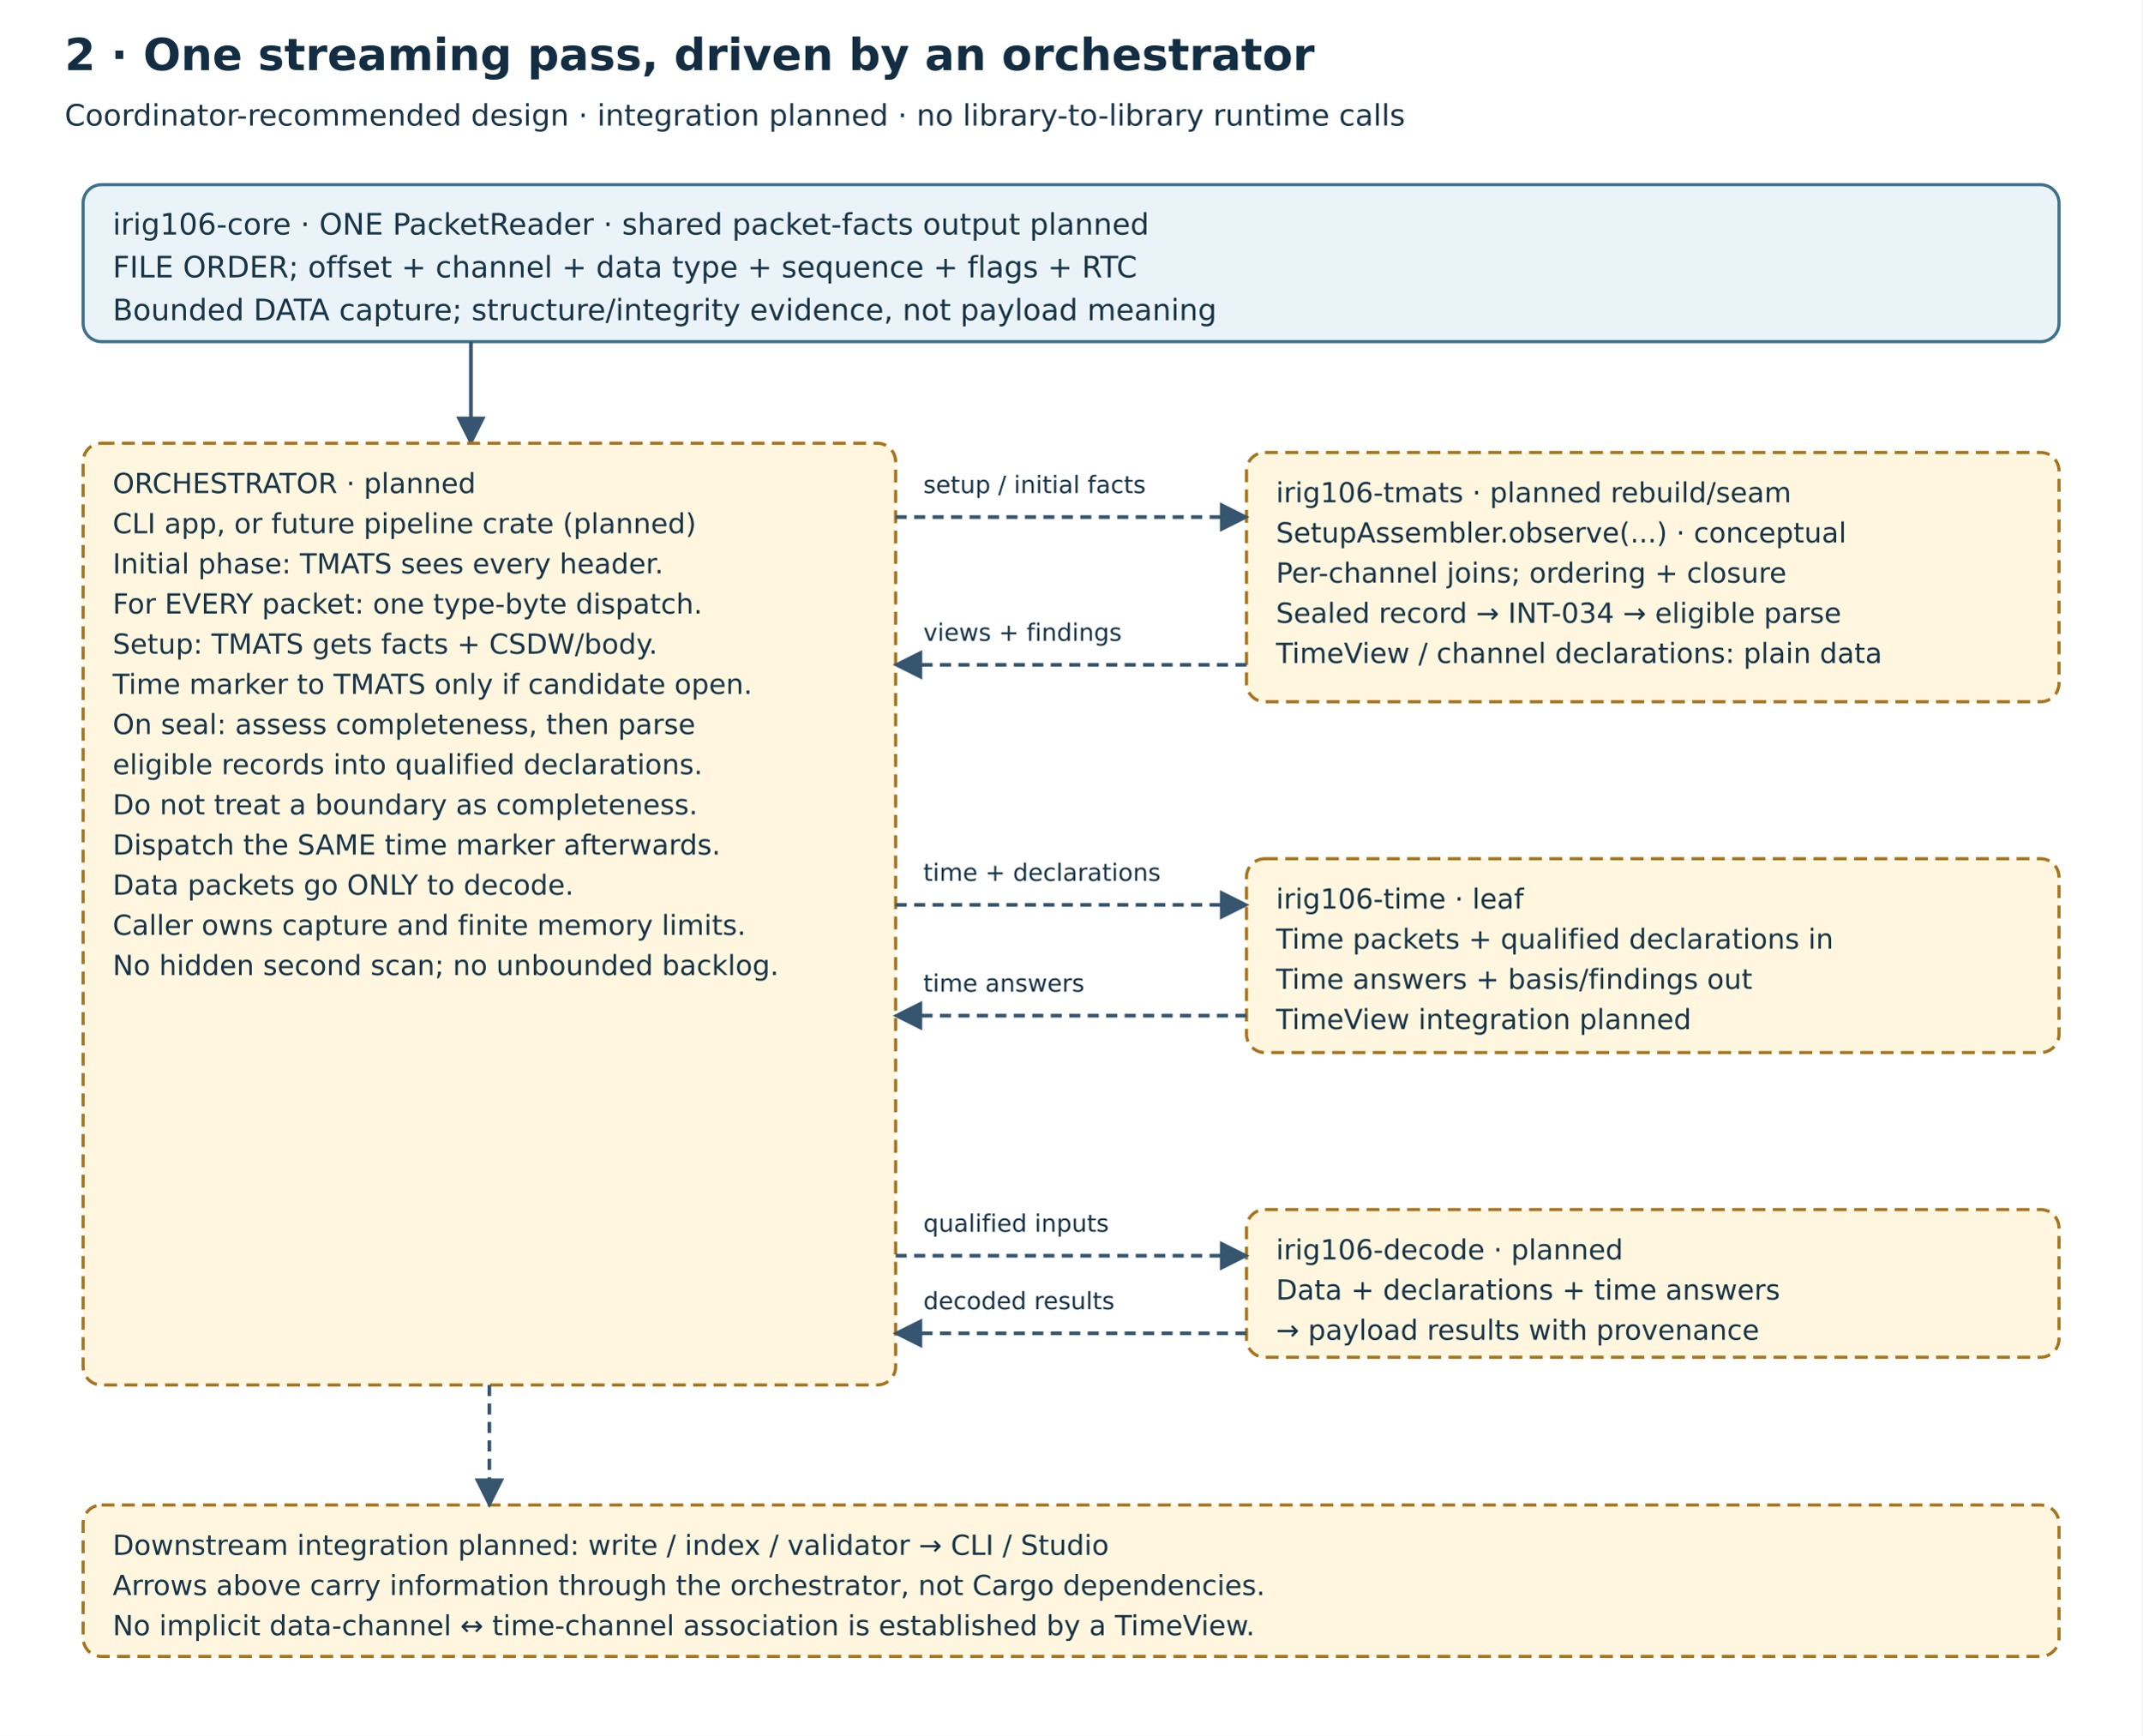
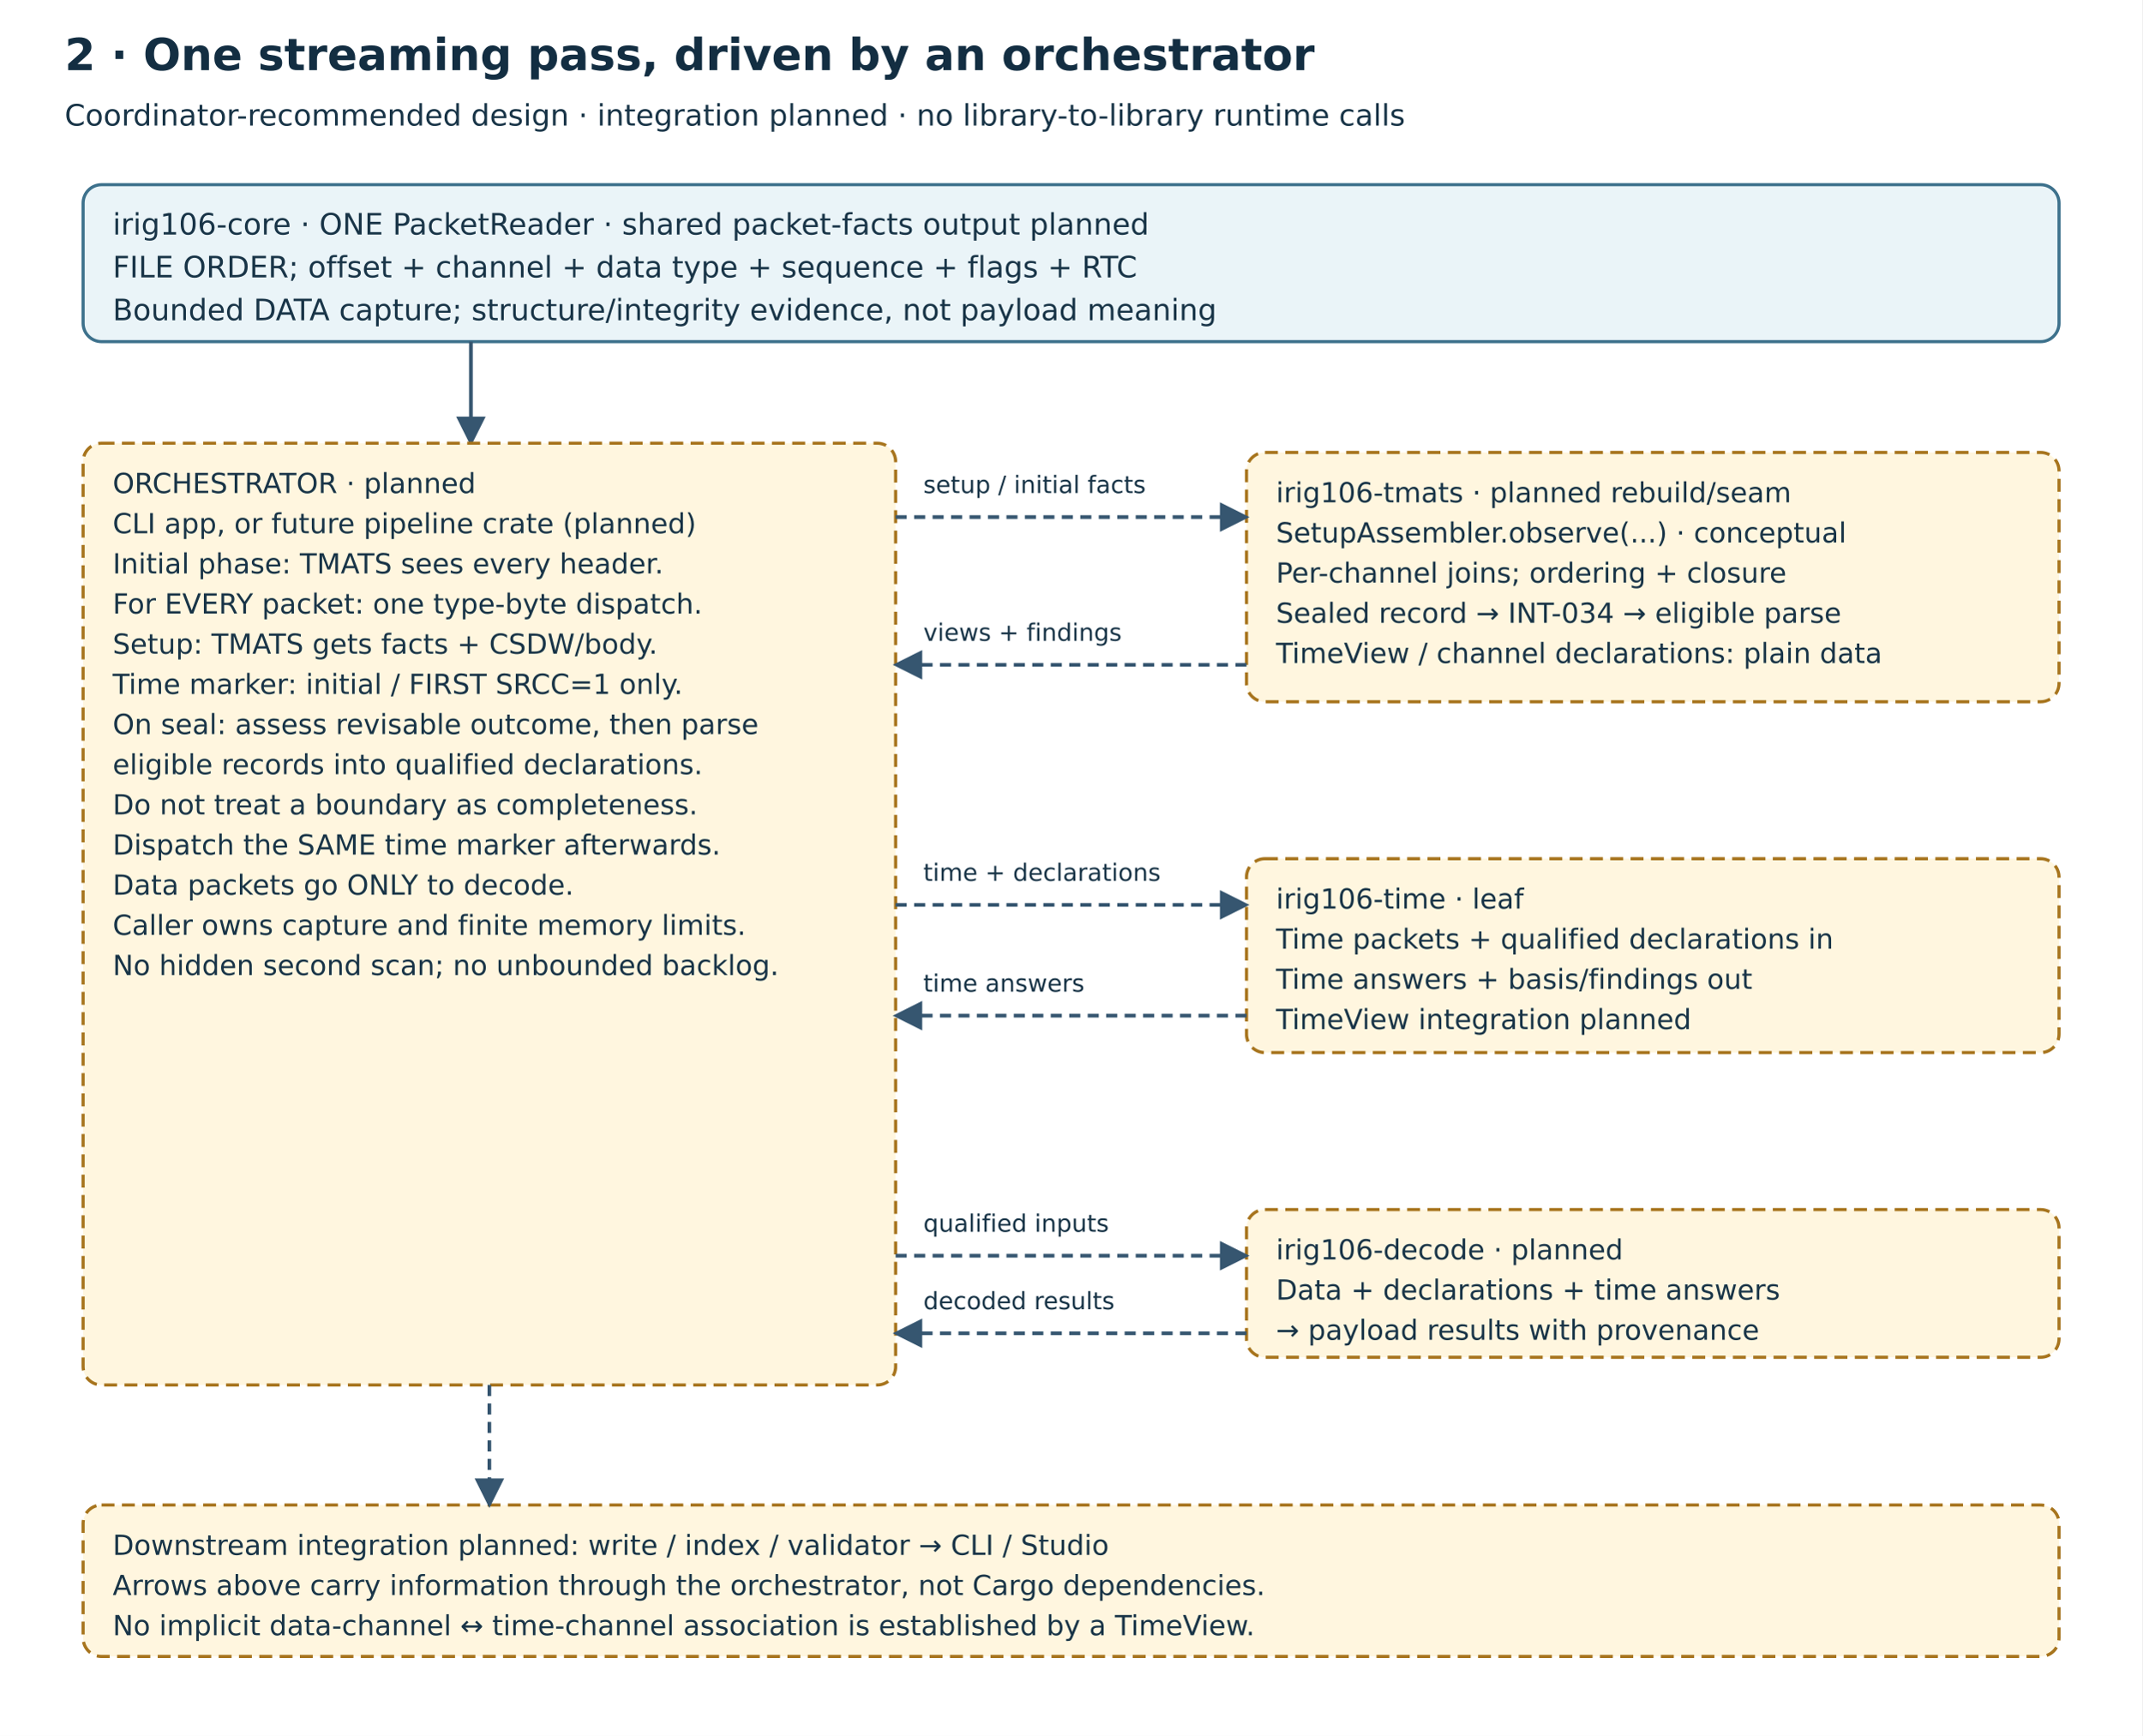
<svg xmlns="http://www.w3.org/2000/svg" width="1160" height="940" viewBox="0 0 1160 940" role="img" aria-labelledby="title desc">
  <defs>
    <marker id="arrow" viewBox="0 0 10 10" refX="9" refY="5" markerWidth="8" markerHeight="8" orient="auto-start-reverse">
      <path d="M 0 0 L 10 5 L 0 10 z" fill="#365670" />
    </marker>
  </defs>
  <rect width="1160" height="940" fill="#fff" />
  <text x="35" y="38" font-family="DejaVu Sans, sans-serif" font-size="24" fill="#132e42" font-weight="bold">
    <tspan x="35" dy="0">2 · One streaming pass, driven by an orchestrator</tspan>
  </text>
  <text x="35" y="68" font-family="DejaVu Sans, sans-serif" font-size="16" fill="#183447">
    <tspan x="35" dy="0">Coordinator-recommended design · integration planned · no library-to-library runtime calls</tspan>
  </text>
  <rect x="45" y="100" width="1070" height="85" rx="10" fill="#eaf4f8" stroke="#3d718c" stroke-width="1.7" />
  <text x="61" y="127" font-family="DejaVu Sans, sans-serif" font-size="16" fill="#183447">
    <tspan x="61" dy="0">irig106-core · ONE PacketReader · shared packet-facts output planned</tspan>
    <tspan x="61" dy="23.2">FILE ORDER; offset + channel + data type + sequence + flags + RTC</tspan>
    <tspan x="61" dy="23.2">Bounded DATA capture; structure/integrity evidence, not payload meaning</tspan>
  </text>
  <path d="M255 185 V240" fill="none" stroke="#365670" stroke-width="2" marker-end="url(#arrow)" />
  <rect x="45" y="240" width="440" height="510" rx="10" fill="#fff6df" stroke="#a7741d" stroke-width="1.7" stroke-dasharray="7 4" />
  <text x="61" y="267" font-family="DejaVu Sans, sans-serif" font-size="15" fill="#183447">
    <tspan x="61" dy="0">ORCHESTRATOR · planned</tspan>
    <tspan x="61" dy="21.75">CLI app, or future pipeline crate (planned)</tspan>
    <tspan x="61" dy="21.75">Initial phase: TMATS sees every header.</tspan>
    <tspan x="61" dy="21.75">For EVERY packet: one type-byte dispatch.</tspan>
    <tspan x="61" dy="21.75">Setup: TMATS gets facts + CSDW/body.</tspan>
-     <tspan x="61" dy="21.75">Time marker to TMATS only if candidate open.</tspan>
+     <tspan x="61" dy="21.75">Time marker: initial / FIRST SRCC=1 only.</tspan>
    <tspan x="61" dy="21.75" />
-     <tspan x="61" dy="21.75">On seal: assess completeness, then parse</tspan>
+     <tspan x="61" dy="21.75">On seal: assess revisable outcome, then parse</tspan>
    <tspan x="61" dy="21.75">eligible records into qualified declarations.</tspan>
    <tspan x="61" dy="21.75">Do not treat a boundary as completeness.</tspan>
    <tspan x="61" dy="21.75" />
    <tspan x="61" dy="21.75">Dispatch the SAME time marker afterwards.</tspan>
    <tspan x="61" dy="21.75">Data packets go ONLY to decode.</tspan>
    <tspan x="61" dy="21.75" />
    <tspan x="61" dy="21.75">Caller owns capture and finite memory limits.</tspan>
    <tspan x="61" dy="21.75">No hidden second scan; no unbounded backlog.</tspan>
  </text>
  <rect x="675" y="245" width="440" height="135" rx="10" fill="#fff6df" stroke="#a7741d" stroke-width="1.7" stroke-dasharray="7 4" />
  <text x="691" y="272" font-family="DejaVu Sans, sans-serif" font-size="15" fill="#183447">
    <tspan x="691" dy="0">irig106-tmats · planned rebuild/seam</tspan>
    <tspan x="691" dy="21.75">SetupAssembler.observe(...) · conceptual</tspan>
    <tspan x="691" dy="21.75">Per-channel joins; ordering + closure</tspan>
    <tspan x="691" dy="21.75">Sealed record → INT-034 → eligible parse</tspan>
    <tspan x="691" dy="21.75">TimeView / channel declarations: plain data</tspan>
  </text>
  <path d="M485 280 H675" fill="none" stroke="#365670" stroke-width="2" marker-end="url(#arrow)" stroke-dasharray="6 4" />
  <text x="500" y="267" font-family="DejaVu Sans, sans-serif" font-size="13" fill="#183447">
    <tspan x="500" dy="0">setup / initial facts</tspan>
  </text>
  <path d="M675 360 H485" fill="none" stroke="#365670" stroke-width="2" marker-end="url(#arrow)" stroke-dasharray="6 4" />
  <text x="500" y="347" font-family="DejaVu Sans, sans-serif" font-size="13" fill="#183447">
    <tspan x="500" dy="0">views + findings</tspan>
  </text>
  <rect x="675" y="465" width="440" height="105" rx="10" fill="#fff6df" stroke="#a7741d" stroke-width="1.7" stroke-dasharray="7 4" />
  <text x="691" y="492" font-family="DejaVu Sans, sans-serif" font-size="15" fill="#183447">
    <tspan x="691" dy="0">irig106-time · leaf</tspan>
    <tspan x="691" dy="21.75">Time packets + qualified declarations in</tspan>
    <tspan x="691" dy="21.75">Time answers + basis/findings out</tspan>
    <tspan x="691" dy="21.75">TimeView integration planned</tspan>
  </text>
  <path d="M485 490 H675" fill="none" stroke="#365670" stroke-width="2" marker-end="url(#arrow)" stroke-dasharray="6 4" />
  <text x="500" y="477" font-family="DejaVu Sans, sans-serif" font-size="13" fill="#183447">
    <tspan x="500" dy="0">time + declarations</tspan>
  </text>
  <path d="M675 550 H485" fill="none" stroke="#365670" stroke-width="2" marker-end="url(#arrow)" stroke-dasharray="6 4" />
  <text x="500" y="537" font-family="DejaVu Sans, sans-serif" font-size="13" fill="#183447">
    <tspan x="500" dy="0">time answers</tspan>
  </text>
  <rect x="675" y="655" width="440" height="80" rx="10" fill="#fff6df" stroke="#a7741d" stroke-width="1.7" stroke-dasharray="7 4" />
  <text x="691" y="682" font-family="DejaVu Sans, sans-serif" font-size="15" fill="#183447">
    <tspan x="691" dy="0">irig106-decode · planned</tspan>
    <tspan x="691" dy="21.75">Data + declarations + time answers</tspan>
    <tspan x="691" dy="21.75">→ payload results with provenance</tspan>
  </text>
  <path d="M485 680 H675" fill="none" stroke="#365670" stroke-width="2" marker-end="url(#arrow)" stroke-dasharray="6 4" />
  <text x="500" y="667" font-family="DejaVu Sans, sans-serif" font-size="13" fill="#183447">
    <tspan x="500" dy="0">qualified inputs</tspan>
  </text>
  <path d="M675 722 H485" fill="none" stroke="#365670" stroke-width="2" marker-end="url(#arrow)" stroke-dasharray="6 4" />
  <text x="500" y="709" font-family="DejaVu Sans, sans-serif" font-size="13" fill="#183447">
    <tspan x="500" dy="0">decoded results</tspan>
  </text>
  <rect x="45" y="815" width="1070" height="82" rx="10" fill="#fff6df" stroke="#a7741d" stroke-width="1.7" stroke-dasharray="7 4" />
  <text x="61" y="842" font-family="DejaVu Sans, sans-serif" font-size="15" fill="#183447">
    <tspan x="61" dy="0">Downstream integration planned: write / index / validator → CLI / Studio</tspan>
    <tspan x="61" dy="21.75">Arrows above carry information through the orchestrator, not Cargo dependencies.</tspan>
    <tspan x="61" dy="21.75">No implicit data-channel ↔ time-channel association is established by a TimeView.</tspan>
  </text>
  <path d="M265 750 V815" fill="none" stroke="#365670" stroke-width="2" marker-end="url(#arrow)" stroke-dasharray="6 4" />
</svg>
